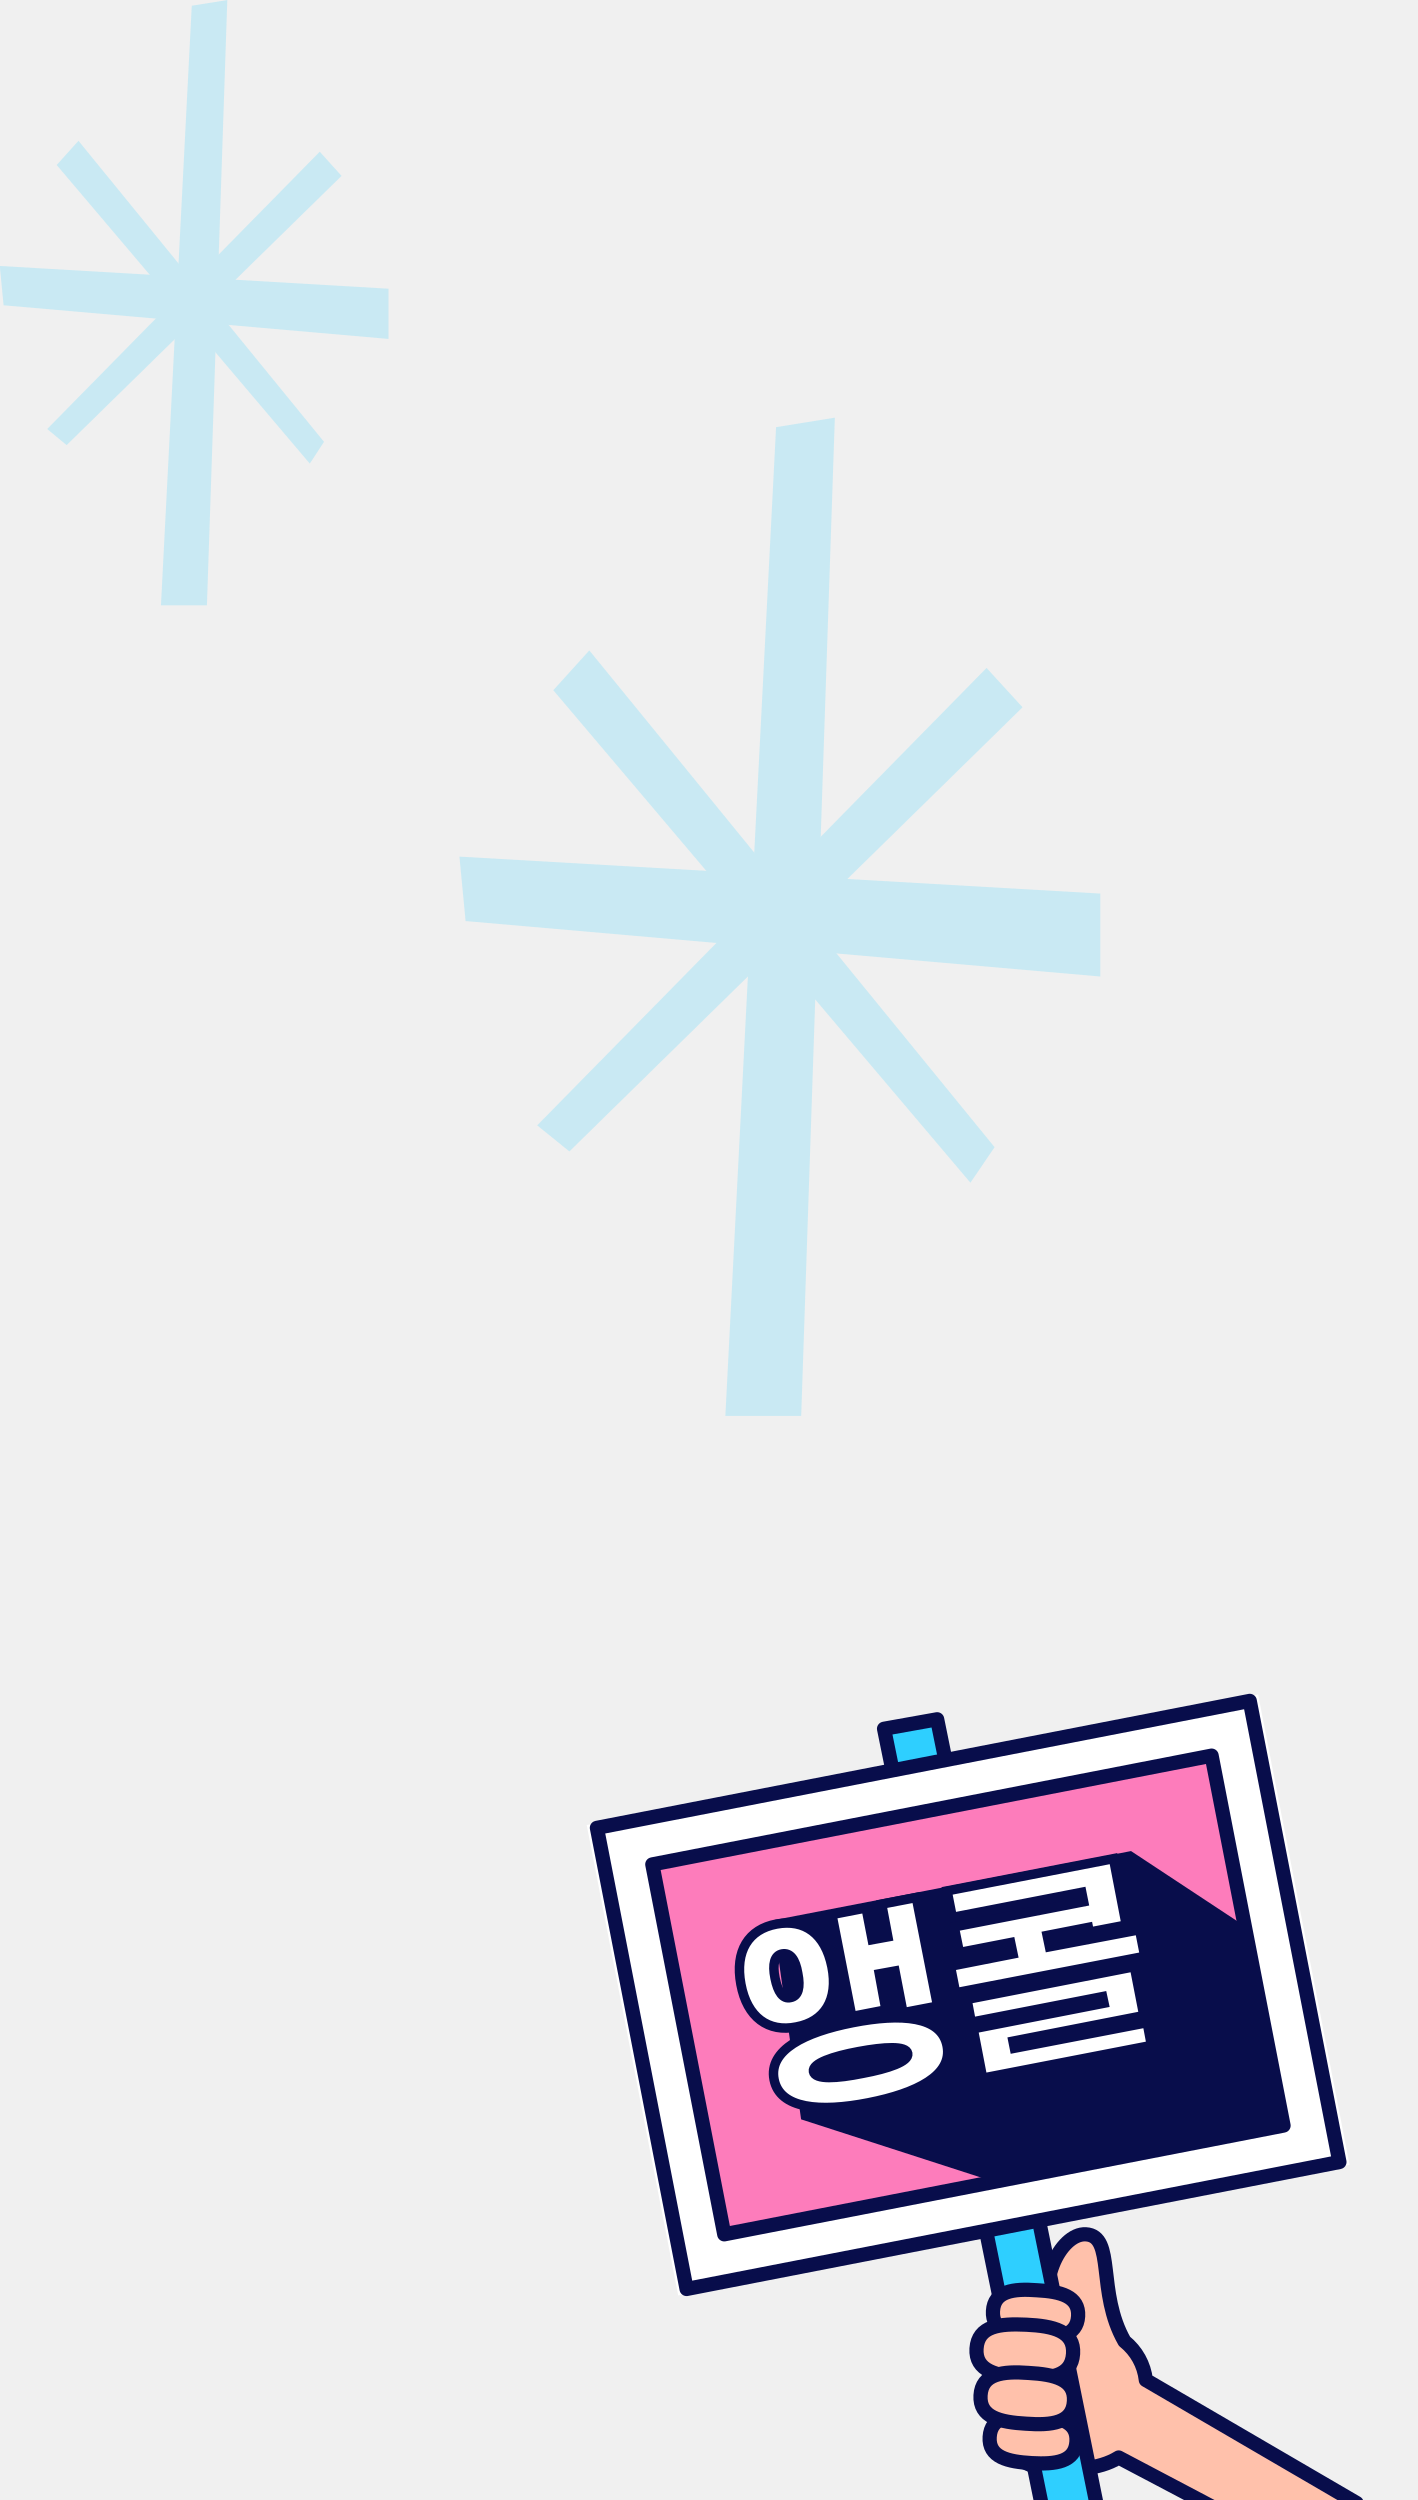
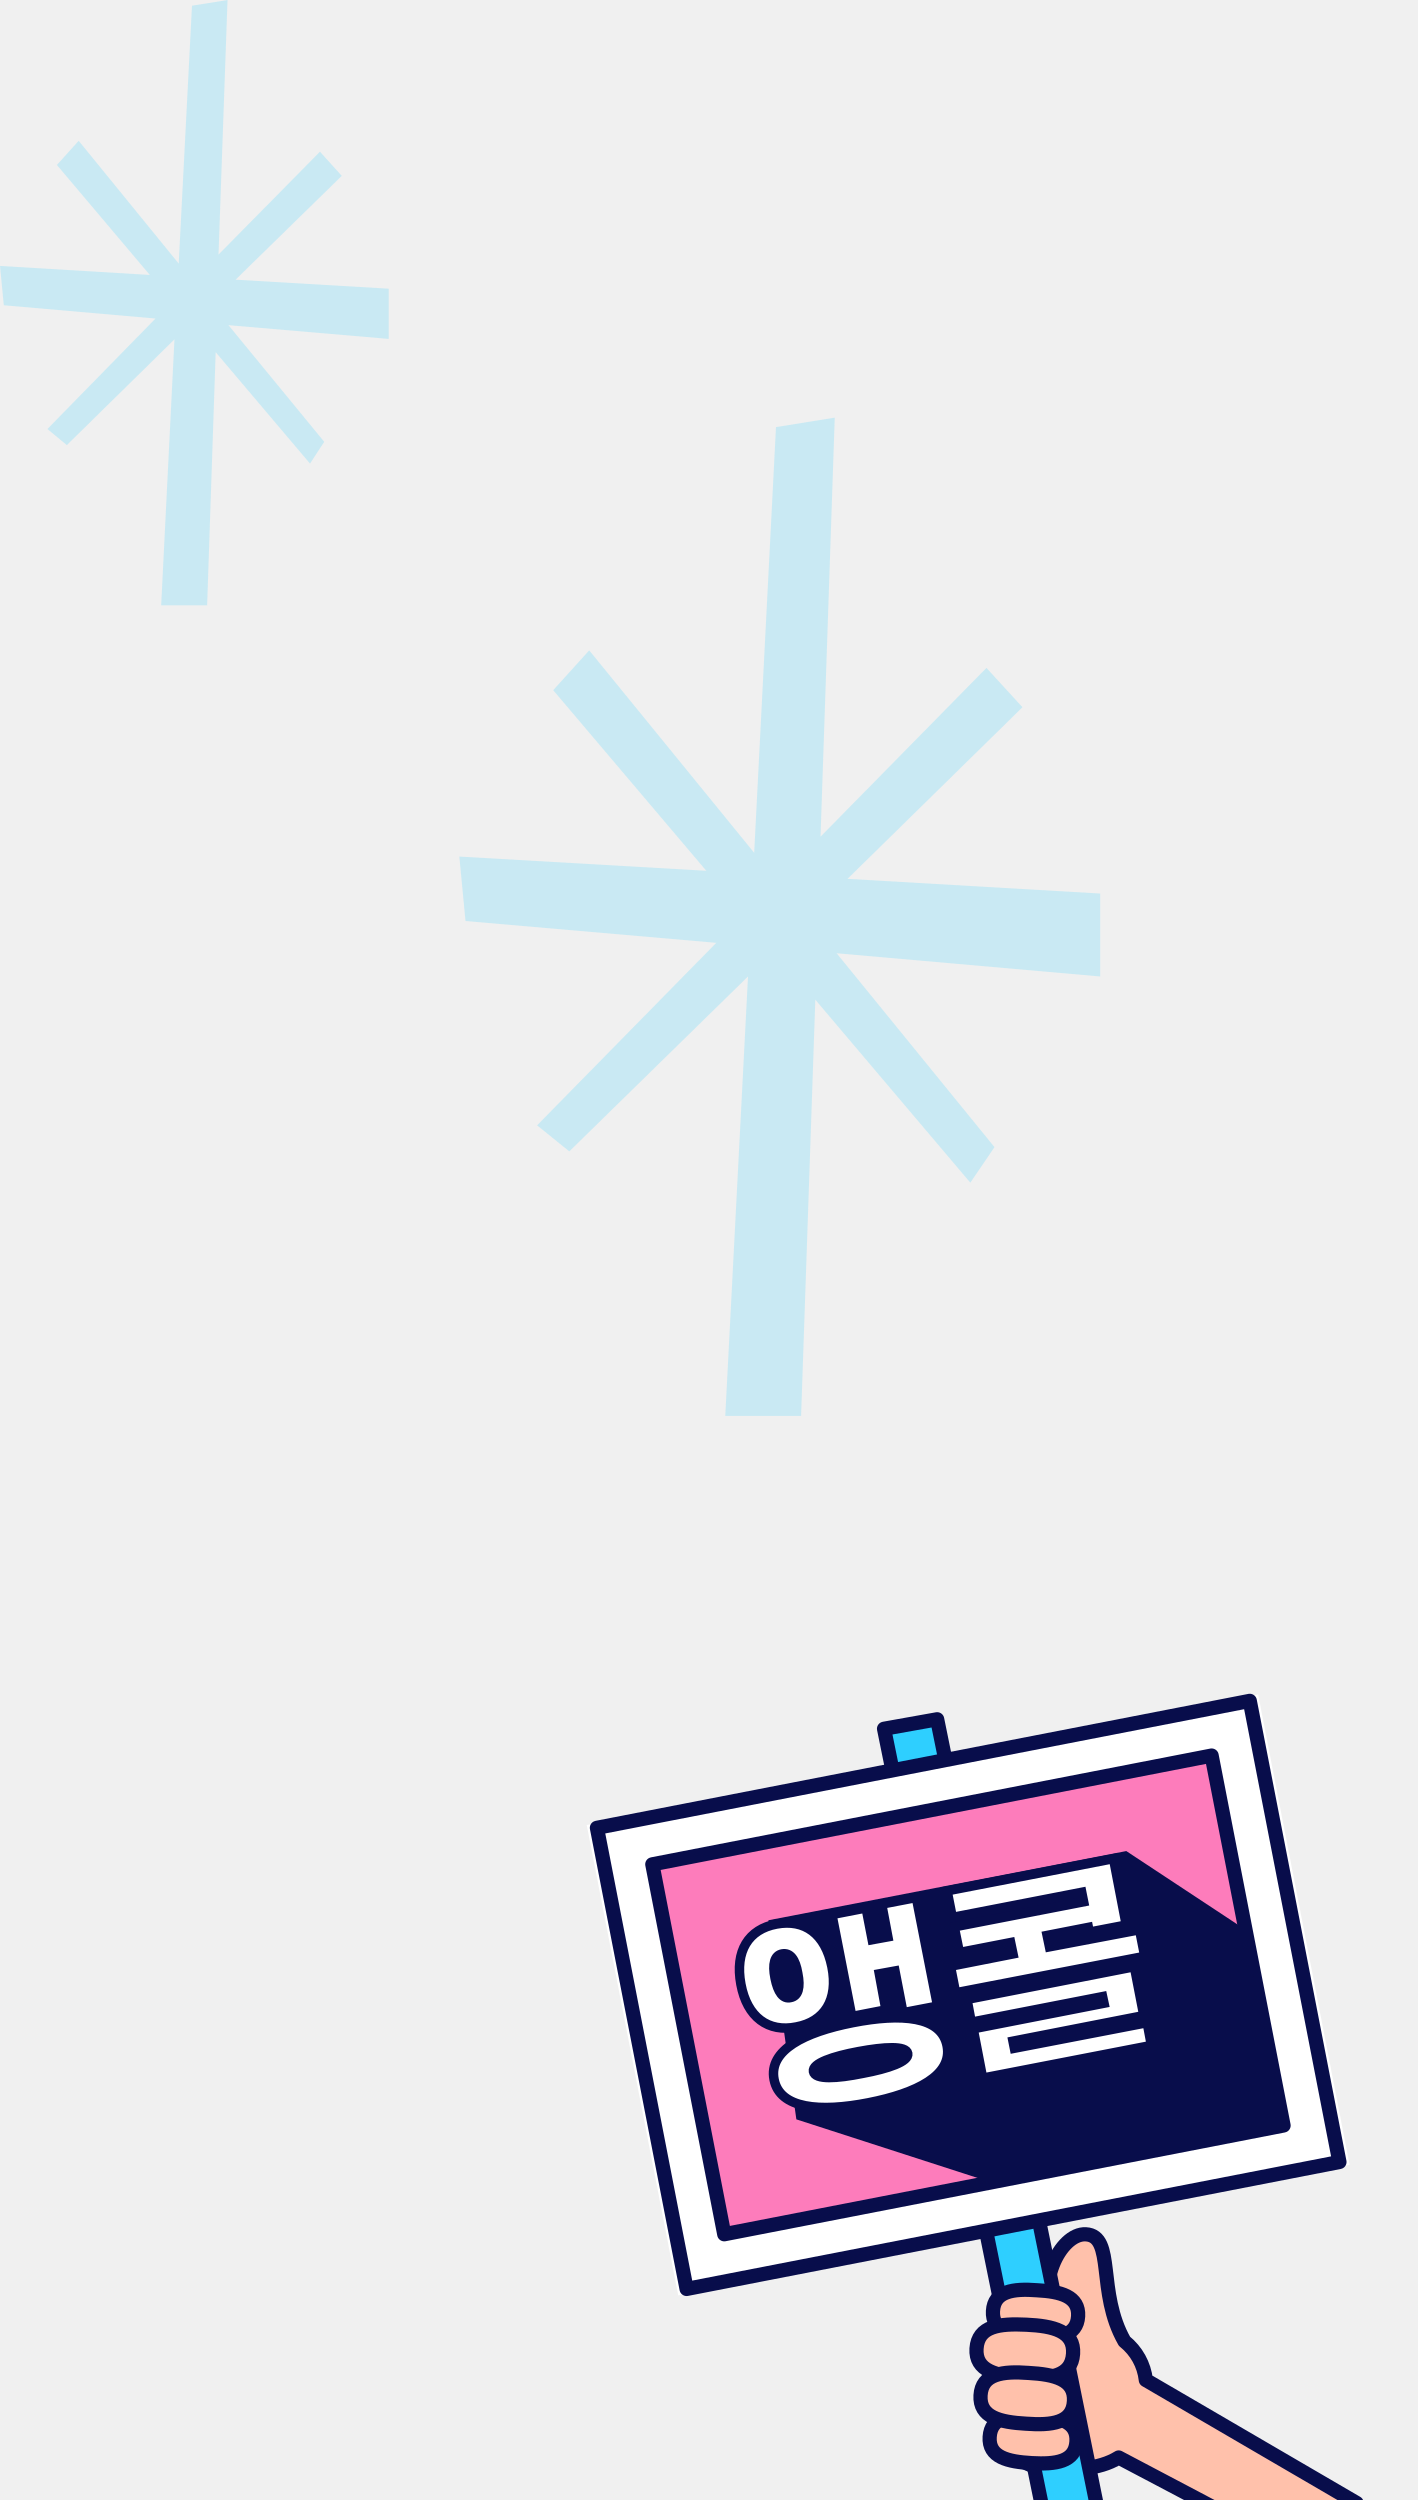
<svg xmlns="http://www.w3.org/2000/svg" xmlns:xlink="http://www.w3.org/1999/xlink" version="1.1" x="0px" y="0px" viewBox="0 0 299 527.4" style="enable-background:new 0 0 299 527.4;" xml:space="preserve">
  <style type="text/css">
- 	.st0{opacity:0.2;}
- 	.st1{fill:#2ECFFF;}
- 	.st2{fill:#080D4B;}
- 	.st3{enable-background:new    ;}
- 	.st4{fill:#FFFFFF;}
- 	.st5{fill:none;stroke:#080D4B;stroke-width:2;}
- 	.st6{clip-path:url(#SVGID_00000083770323420245157420000000091724947168307391_);}
- 	.st7{fill:#FFC1AB;}
- 	.st8{fill:none;stroke:#080D4B;stroke-width:3;stroke-linecap:round;stroke-linejoin:round;stroke-miterlimit:4;}
- 	.st9{fill:none;stroke:#080D4B;stroke-width:3;stroke-linecap:round;stroke-linejoin:round;}
- 	.st10{fill:none;stroke:#080D4B;stroke-width:3.001;stroke-linecap:round;stroke-linejoin:round;stroke-miterlimit:4.002;}
- 	.st11{fill:#FD7CBB;}
- 	.st12{fill:#FFFFFF;stroke:#080D4B;stroke-width:2;}
+ .st0{opacity:0.2;fill:#2ECFFF;}
+ .st1{enable-background:new    ;}
+ .st2{fill:#FFFFFF;}
+ .st3{clip-path:url(#SVGID_00000072986015898350561130000017732642168038536851_);}
+ .st4{fill:#FFC1AB;}
+ .st5{fill:none;stroke:#080D4B;stroke-width:3;stroke-linecap:round;stroke-linejoin:round;stroke-miterlimit:4;}
+ .st6{fill:#2ECFFF;}
+ .st7{fill:none;stroke:#080D4B;stroke-width:3;stroke-linecap:round;stroke-linejoin:round;}
+ .st8{fill:none;stroke:#080D4B;stroke-width:3.001;stroke-linecap:round;stroke-linejoin:round;stroke-miterlimit:4.002;}
+ .st9{fill:#FD7CBB;}
+ .st10{fill:#080D4B;}
+ .st11{fill:#FFFFFF;stroke:#080D4B;stroke-width:2;}
+ .st12{clip-path:url(#SVGID_00000043439079669877327940000001288412170846579372_);fill:url(#SVGID_00000154422117943221883800000003671372244741835433_);}
+ 	
+ .a1 {transform-origin:13% 12%; animation:star linear infinite 2.0s;}
+ .a2 {transform-origin:55% 36.5%; animation:star linear infinite 2.0s 0.6s;}
+ 	
+ @keyframes star {
+ 0% {transform:scale(1);}	
+ 55% {transform:scale(0.7);;}
+ 100% {transform:scale(1);}
+ }
+ 	
+ .g1 {display:none;}
</style>
-   <g id="Layer_1">
-     <g id="Group_112048" transform="translate(1219.854 272.104)" class="st0">
-       <path id="Path_38158" class="st1" d="M-1171.9-272.1l-4.3,127.7h-9.7l6.5-126.5L-1171.9-272.1z" />
-       <path id="Path_38159" class="st1" d="M-1137.9-211.2v10.6l-81.2-7.1l-0.8-8.3L-1137.9-211.2z" />
-       <path id="Path_38160" class="st1" d="M-1209.9-181.6l57.5-58.5l4.6,5.1l-58,56.8L-1209.9-181.6z" />
-       <path id="Path_38161" class="st1" d="M-1154.5-174.3l-53.4-63l4.6-5.1l51.8,63.5L-1154.5-174.3z" />
-     </g>
-     <g id="Group_112084" transform="translate(1316.82 360.208)" class="st0">
-       <path id="Path_38158-2" class="st1" d="M-1140.7-272.1l-7.1,210.6h-16l10.7-208.6L-1140.7-272.1z" />
-       <path id="Path_38159-2" class="st1" d="M-1084.7-171.7v17.5l-133.9-11.7l-1.3-13.6L-1084.7-171.7z" />
-       <path id="Path_38160-2" class="st1" d="M-1203.5-122.8l94.8-96.5l7.6,8.3l-95.6,93.7L-1203.5-122.8z" />
-       <path id="Path_38161-2" class="st1" d="M-1112.1-110.7l-88-103.9l7.6-8.4l85.5,104.8L-1112.1-110.7z" />
-     </g>
-     <path id="Path_38304" class="st2" d="M169.3,441.7l43.7,11.7l59-14.7l-10.3-42l-25.9-15.2L161.2,400L169.3,441.7z" />
-     <g class="st3">
-       <path class="st4" d="M167.3,422.4c-5.8,1.5-10.5-1.5-12.2-8.4s1-11.6,6.8-13.1s10.4,1.5,12.2,8.4    C175.9,416.2,173.2,421,167.3,422.4z M165.8,416.3c1.6-0.4,2-2.2,1.3-5.2c-0.8-3-1.9-4.4-3.6-4c-1.6,0.4-2,2.2-1.3,5.2    C163,415.3,164.2,416.7,165.8,416.3z M199.3,424.6c1.5,6.2-5.9,10.3-16,12.8s-18.6,2.3-20.1-3.8c-1.5-6.2,5.9-10.3,16-12.8    S197.8,418.5,199.3,424.6z M191.1,426.7c-0.4-1.7-5-1.2-10.4,0.2c-5.4,1.3-9.7,3-9.3,4.7s5,1.2,10.4-0.2S191.5,428.4,191.1,426.7z     M186.1,417.7l-7.1,1.8l-5.3-21.2l7.1-1.8l1.6,6.6l3.2-0.8l-1.7-6.8l7.2-1.8l5.7,22.7l-7.2,1.8l-2.2-8.7l-3.2,0.8L186.1,417.7z" />
-       <path class="st4" d="M238.3,398.1l1.4,5.5l-39.4,9.8l-1.4-5.5l13-3.3l-0.6-2.4l-10.7,2.7l-1.3-5.4l27-6.7l-0.5-2l-27,6.7l-1.4-5.5    l34.7-8.6l3.5,13.9l-7.7,1.9l-0.2-1l-8.6,2.1l0.6,2.4L238.3,398.1z M213.5,424.4l27.7-6.9l1.2,4.8l-35.2,8.8l-2.6-10.3l27.3-6.8    l-0.4-1.4l-27.4,6.8l-1.2-4.7l34.9-8.7l2.5,10.2L213,423L213.5,424.4z" />
-     </g>
-     <g class="st3">
-       <path class="st5" d="M167.3,422.4c-5.8,1.5-10.5-1.5-12.2-8.4s1-11.6,6.8-13.1s10.4,1.5,12.2,8.4    C175.9,416.2,173.2,421,167.3,422.4z M165.8,416.3c1.6-0.4,2-2.2,1.3-5.2c-0.8-3-1.9-4.4-3.6-4c-1.6,0.4-2,2.2-1.3,5.2    C163,415.3,164.2,416.7,165.8,416.3z M199.3,424.6c1.5,6.2-5.9,10.3-16,12.8s-18.6,2.3-20.1-3.8c-1.5-6.2,5.9-10.3,16-12.8    S197.8,418.5,199.3,424.6z M191.1,426.7c-0.4-1.7-5-1.2-10.4,0.2c-5.4,1.3-9.7,3-9.3,4.7s5,1.2,10.4-0.2S191.5,428.4,191.1,426.7z     M186.1,417.7l-7.1,1.8l-5.3-21.2l7.1-1.8l1.6,6.6l3.2-0.8l-1.7-6.8l7.2-1.8l5.7,22.7l-7.2,1.8l-2.2-8.7l-3.2,0.8L186.1,417.7z" />
-       <path class="st5" d="M238.3,398.1l1.4,5.5l-39.4,9.8l-1.4-5.5l13-3.3l-0.6-2.4l-10.7,2.7l-1.3-5.4l27-6.7l-0.5-2l-27,6.7l-1.4-5.5    l34.7-8.6l3.5,13.9l-7.7,1.9l-0.2-1l-8.6,2.1l0.6,2.4L238.3,398.1z M213.5,424.4l27.7-6.9l1.2,4.8l-35.2,8.8l-2.6-10.3l27.3-6.8    l-0.4-1.4l-27.4,6.8l-1.2-4.7l34.9-8.7l2.5,10.2L213,423L213.5,424.4z" />
+   <g id="star">
+     <polygon class="st0 a1" points="82,60.9 49.7,59 72.1,37.1 67.5,32 46.1,53.7 48,0 40.5,1.2 37.7,55.6 16.6,29.7 12,34.8 31.6,58    0,56.1 0.8,64.4 32.8,67.2 10,90.5 14.1,93.9 36.8,71.6 34,127.7 43.7,127.7 45.5,74.3 65.4,97.8 68.4,93.2 48.2,68.6 82,71.5  " />
+     <polygon class="st0 a2" points="232.1,188.5 178.8,185.4 215.7,149.2 208.1,140.9 173.1,176.5 176.1,88.1 163.7,90.1 159.1,179.9    124.3,137.2 116.7,145.6 149,183.7 96.9,180.7 98.2,194.3 151.1,198.9 113.3,237.4 120.1,242.9 157.8,206 153,298.7 169,298.7    172,210.9 204.7,249.5 209.8,242 176.5,201.1 232.1,206  " />
+     <g class="st1">
+       <path class="st2" d="M167.3,422.4c-5.8,1.5-10.5-1.5-12.2-8.4s1-11.6,6.8-13.1s10.4,1.5,12.2,8.4    C175.9,416.2,173.2,421,167.3,422.4z M165.8,416.3c1.6-0.4,2-2.2,1.3-5.2c-0.8-3-1.9-4.4-3.6-4c-1.6,0.4-2,2.2-1.3,5.2    C163,415.3,164.2,416.7,165.8,416.3z M199.3,424.6c1.5,6.2-5.9,10.3-16,12.8s-18.6,2.3-20.1-3.8c-1.5-6.2,5.9-10.3,16-12.8    S197.8,418.5,199.3,424.6z M191.1,426.7c-0.4-1.7-5-1.2-10.4,0.2c-5.4,1.3-9.7,3-9.3,4.7s5,1.2,10.4-0.2S191.5,428.4,191.1,426.7z     M186.1,417.7l-7.1,1.8l-5.3-21.2l7.1-1.8l1.6,6.6l3.2-0.8l-1.7-6.8l7.2-1.8l5.7,22.7l-7.2,1.8l-2.2-8.7l-3.2,0.8L186.1,417.7z" />
+       <path class="st2" d="M238.3,398.1l1.4,5.5l-39.4,9.8l-1.4-5.5l13-3.3l-0.6-2.4l-10.7,2.7l-1.3-5.4l27-6.7l-0.5-2l-27,6.7l-1.4-5.5    l34.7-8.6l3.5,13.9l-7.7,1.9l-0.2-1l-8.6,2.1l0.6,2.4L238.3,398.1z M213.5,424.4l27.7-6.9l1.2,4.8l-35.2,8.8l-2.6-10.3l27.3-6.8    l-0.4-1.4l-27.4,6.8l-1.2-4.7l34.9-8.7l2.5,10.2L213,423L213.5,424.4z" />
    </g>
  </g>
-   <g id="Layer_2">
-     <g id="Group_112627" transform="translate(-5 2)">
-       <g>
-         <defs>
-           <rect id="SVGID_1_" x="115.7" y="336.6" width="188.4" height="189" />
-         </defs>
-         <clipPath id="SVGID_00000078005288601775626160000007977608725254818221_">
-           <use xlink:href="#SVGID_1_" style="overflow:visible;" />
-         </clipPath>
-         <g id="Group_112092_00000166637137595960747890000000772872169857212582_" style="clip-path:url(#SVGID_00000078005288601775626160000007977608725254818221_);">
-           <g id="Group_112097" transform="translate(52.044 -32.184) rotate(17)">
-             <path id="Path_38293_00000090982209731684405670000006499310313126173590_" class="st7" d="M391.9,463.9l-50.1-11.8       c-1.3-3-3.7-5.3-6.7-6.5c0,0,0,0,0,0c-8.7-8.2-8.3-20.7-14.4-19.2c-5.3,1.3-7.3,14-0.4,19.7l-0.1,0c-8.3,2-8.9,9.3-6.9,17.5       c2,8.3,5.9,14.4,14.2,12.4c4.7-1.1,10.3-2.8,13.6-6.6l50.8,9.7" />
-             <path id="Path_38294_00000104695429098155348660000002610017111678814644_" class="st8" d="M391.9,463.9l-50.1-11.8       c-1.3-3-3.7-5.3-6.7-6.5c0,0,0,0,0,0c-8.7-8.2-8.3-20.7-14.4-19.2c-5.3,1.3-7.3,14-0.4,19.7l-0.1,0c-8.3,2-8.9,9.3-6.9,17.5       c2,8.3,5.9,14.4,14.2,12.4c4.7-1.1,10.3-2.8,13.6-6.6l50.8,9.7" />
-           </g>
-           <path id="Path_38295_00000152253812462654893970000006231423616792203166_" class="st1" d="M224.3,529l-33.8-166.8l11.2-2      L235.5,527" />
-           <path id="Path_38296_00000147932087600410448370000003644808712714558365_" class="st9" d="M225.3,529.1l-33.8-166.4l11.2-2      l33.8,166.4" />
-           <rect id="Rectangle_20509_00000080197024462447083580000008532132004592631194_" x="137.1" y="368.3" transform="matrix(0.9816 -0.1909 0.1909 0.9816 -76.1154 47.6551)" class="st4" width="144.3" height="101.1" />
-           <rect id="Rectangle_20510_00000033368754845141764410000001329711404790685837_" x="139.1" y="369.3" transform="matrix(0.9816 -0.1909 0.1909 0.9816 -76.1154 47.6549)" class="st10" width="140.3" height="99.1" />
-           <path id="Path_38303_00000052100832519906714580000000892674354461770410_" class="st11" d="M142.1,391l119-23.1l15.3,78.7      l-119,23.1L142.1,391z" />
-           <g id="Group_112098" transform="translate(52.044 -32.184) rotate(17)">
-             <path id="Path_38297_00000077303708280620221140000004039131710478510514_" class="st7" d="M324.2,443.4c1,4.1-2.7,5.8-7.6,6.9       c-4.8,1.2-8.9,1.4-9.9-2.7c-1-4.1,2.7-5.8,7.6-6.9C319.1,439.5,323.2,439.3,324.2,443.4" />
-             <path id="Path_38298_00000132080240124644939430000011850441460601042823_" class="st8" d="M324.2,443.4c1,4.1-2.7,5.8-7.6,6.9       c-4.8,1.2-8.9,1.4-9.9-2.7c-1-4.1,2.7-5.8,7.6-6.9C319.1,439.5,323.2,439.3,324.2,443.4z" />
-             <path id="Path_38299_00000021089604095973645320000008377300980005947279_" class="st7" d="M331.6,468.8c1,4.2-2.8,5.9-7.7,7.1       c-4.9,1.2-9.1,1.5-10.1-2.7c-1-4.2,2.8-5.9,7.7-7.1C326.5,464.9,330.6,464.6,331.6,468.8" />
-             <path id="Path_38300_00000111889865967192642230000002286323824146545054_" class="st8" d="M331.6,468.8c1,4.2-2.8,5.9-7.7,7.1       c-4.9,1.2-9.1,1.5-10.1-2.7c-1-4.2,2.8-5.9,7.7-7.1C326.5,464.9,330.6,464.6,331.6,468.8z" />
-             <path id="Path_38305_00000183235343798031313610000004401828310462998414_" class="st7" d="M325.5,451.3       c1.1,4.7-3.1,6.5-8.6,7.9c-5.5,1.3-10.1,1.6-11.2-3c-1.1-4.7,3.1-6.5,8.6-7.9S324.4,446.6,325.5,451.3" />
-             <path id="Path_38306_00000116922210489363735470000015200211644450772145_" class="st8" d="M325.5,451.3       c1.1,4.7-3.1,6.5-8.6,7.9c-5.5,1.3-10.1,1.6-11.2-3c-1.1-4.7,3.1-6.5,8.6-7.9S324.4,446.6,325.5,451.3z" />
-             <path id="Path_38301_00000084505376268545186640000016377495969408444301_" class="st7" d="M328.6,460.8c1.1,4.5-3,6.3-8.3,7.5       c-5.3,1.3-9.8,1.6-10.9-2.9c-1.1-4.5,3-6.3,8.3-7.5C323,456.6,327.5,456.3,328.6,460.8" />
-             <path id="Path_38302_00000175317479889702913440000011150709094802655365_" class="st8" d="M328.6,460.8c1.1,4.5-3,6.3-8.3,7.5       c-5.3,1.3-9.8,1.6-10.9-2.9c-1.1-4.5,3-6.3,8.3-7.5C323,456.6,327.5,456.3,328.6,460.8z" />
-           </g>
-           <rect id="Rectangle_20512_00000183228737377189914600000005636996703027783590_" x="149.1" y="379.1" transform="matrix(0.9816 -0.1909 0.1909 0.9816 -76.1152 47.6538)" class="st10" width="120.2" height="79.5" />
-           <path id="Path_38372" class="st2" d="M174,445.1l43,13.9l59.7-11.6l-8.1-42.4l-25-16.5l-75.5,14.6L174,445.1z" />
-           <g transform="matrix(1, 0, 0, 1, 5, -2)">
-             <path id="Path_38373-2" class="st12" d="M175.5,414.9c-1.4-7-5.8-10.1-11.7-9c-5.9,1.1-8.8,5.7-7.5,12.7s5.8,10.2,11.7,9       C173.9,426.5,176.9,421.9,175.5,414.9z M185.5,416.4l3.3-0.6l1.7,8.8l7.3-1.4l-4.5-22.9l-7.3,1.4l1.3,6.9l-3.3,0.6l-1.3-6.7       l-7.2,1.4l4.2,21.5l7.2-1.4L185.5,416.4z M163.5,417.3c-0.6-3-0.1-4.8,1.5-5.1c1.7-0.3,2.8,1.1,3.3,4.1c0.6,3,0.1,4.8-1.5,5.1       C165.2,421.8,164.1,420.3,163.5,417.3z M179.9,426.7c-10.2,2-17.8,5.8-16.6,12c1.2,6.2,9.7,6.9,19.9,4.9s17.8-5.8,16.6-12       C198.6,425.3,190.1,424.7,179.9,426.7z M182,437.4c-5.4,1.1-10.1,1.4-10.4-0.4c-0.3-1.7,4.1-3.2,9.5-4.2s10.1-1.3,10.4,0.4       C191.8,434.9,187.4,436.4,182,437.4z M221.4,410.7l-0.5-2.4l8.7-1.7l0.2,1l7.8-1.5l-2.7-14l-35.1,6.8l1.1,5.6l27.3-5.3l0.4,2       l-27.3,5.3l1.1,5.4l10.8-2.1l0.5,2.4l-13.2,2.6l1.1,5.6l39.9-7.7l-1.1-5.6L221.4,410.7z M213.7,430.6l27.6-5.4l-2-10.3       l-35.3,6.9l0.9,4.8l27.7-5.4l0.3,1.4l-27.6,5.4l2,10.4l35.6-6.9l-0.9-4.8l-28,5.4L213.7,430.6z" />
+   <g id="앵콜">
+     <g id="Layer_2_00000066507674713754919550000014164224372594202255_">
+       <g id="Group_112627" transform="translate(-5 2)">
+         <g>
+           <g>
+             <defs>
+               <rect id="SVGID_1_" x="115.7" y="336.6" width="188.4" height="189" />
+             </defs>
+             <clipPath id="SVGID_00000042728939348626128310000007732152005689057210_">
+               <use xlink:href="#SVGID_1_" style="overflow:visible;" />
+             </clipPath>
+             <g id="Group_112092_00000166637137595960747890000000772872169857212582_" style="clip-path:url(#SVGID_00000042728939348626128310000007732152005689057210_);">
+               <g id="Group_112097" transform="translate(52.044 -32.184) rotate(17)">
+                 <path id="Path_38293_00000090982209731684405670000006499310313126173590_" class="st4" d="M391.9,463.9l-50.1-11.8         c-1.3-3-3.7-5.3-6.7-6.5l0,0c-8.7-8.2-8.3-20.7-14.4-19.2c-5.3,1.3-7.3,14-0.4,19.7h-0.1c-8.3,2-8.9,9.3-6.9,17.5         c2,8.3,5.9,14.4,14.2,12.4c4.7-1.1,10.3-2.8,13.6-6.6l50.8,9.7" />
+                 <path id="Path_38294_00000104695429098155348660000002610017111678814644_" class="st5" d="M391.9,463.9l-50.1-11.8         c-1.3-3-3.7-5.3-6.7-6.5l0,0c-8.7-8.2-8.3-20.7-14.4-19.2c-5.3,1.3-7.3,14-0.4,19.7h-0.1c-8.3,2-8.9,9.3-6.9,17.5         c2,8.3,5.9,14.4,14.2,12.4c4.7-1.1,10.3-2.8,13.6-6.6l50.8,9.7" />
+               </g>
+               <path id="Path_38295_00000152253812462654893970000006231423616792203166_" class="st6" d="M224.3,529l-33.8-166.8l11.2-2        L235.5,527" />
+               <path id="Path_38296_00000147932087600410448370000003644808712714558365_" class="st7" d="M225.3,529.1l-33.8-166.4l11.2-2        l33.8,166.4" />
+               <rect id="Rectangle_20509_00000080197024462447083580000008532132004592631194_" x="137.1" y="368.3" transform="matrix(0.9816 -0.1909 0.1909 0.9816 -76.1115 47.6479)" class="st2" width="144.3" height="101.1" />
+               <rect id="Rectangle_20510_00000033368754845141764410000001329711404790685837_" x="139.1" y="369.3" transform="matrix(0.9816 -0.1909 0.1909 0.9816 -76.1115 47.6479)" class="st8" width="140.3" height="99.1" />
+               <path id="Path_38303_00000052100832519906714580000000892674354461770410_" class="st9" d="M142.1,391l119-23.1l15.3,78.7        l-119,23.1L142.1,391z" />
+               <g id="Group_112098" transform="translate(52.044 -32.184) rotate(17)">
+                 <path id="Path_38297_00000077303708280620221140000004039131710478510514_" class="st4" d="M324.2,443.4         c1,4.1-2.7,5.8-7.6,6.9c-4.8,1.2-8.9,1.4-9.9-2.7s2.7-5.8,7.6-6.9C319.1,439.5,323.2,439.3,324.2,443.4" />
+                 <path id="Path_38298_00000132080240124644939430000011850441460601042823_" class="st5" d="M324.2,443.4         c1,4.1-2.7,5.8-7.6,6.9c-4.8,1.2-8.9,1.4-9.9-2.7s2.7-5.8,7.6-6.9C319.1,439.5,323.2,439.3,324.2,443.4z" />
+                 <path id="Path_38299_00000021089604095973645320000008377300980005947279_" class="st4" d="M331.6,468.8         c1,4.2-2.8,5.9-7.7,7.1c-4.9,1.2-9.1,1.5-10.1-2.7s2.8-5.9,7.7-7.1C326.5,464.9,330.6,464.6,331.6,468.8" />
+                 <path id="Path_38300_00000111889865967192642230000002286323824146545054_" class="st5" d="M331.6,468.8         c1,4.2-2.8,5.9-7.7,7.1c-4.9,1.2-9.1,1.5-10.1-2.7s2.8-5.9,7.7-7.1C326.5,464.9,330.6,464.6,331.6,468.8z" />
+                 <path id="Path_38305_00000183235343798031313610000004401828310462998414_" class="st4" d="M325.5,451.3         c1.1,4.7-3.1,6.5-8.6,7.9c-5.5,1.3-10.1,1.6-11.2-3c-1.1-4.7,3.1-6.5,8.6-7.9S324.4,446.6,325.5,451.3" />
+                 <path id="Path_38306_00000116922210489363735470000015200211644450772145_" class="st5" d="M325.5,451.3         c1.1,4.7-3.1,6.5-8.6,7.9c-5.5,1.3-10.1,1.6-11.2-3c-1.1-4.7,3.1-6.5,8.6-7.9S324.4,446.6,325.5,451.3z" />
+                 <path id="Path_38301_00000084505376268545186640000016377495969408444301_" class="st4" d="M328.6,460.8         c1.1,4.5-3,6.3-8.3,7.5c-5.3,1.3-9.8,1.6-10.9-2.9c-1.1-4.5,3-6.3,8.3-7.5C323,456.6,327.5,456.3,328.6,460.8" />
+                 <path id="Path_38302_00000175317479889702913440000011150709094802655365_" class="st5" d="M328.6,460.8         c1.1,4.5-3,6.3-8.3,7.5c-5.3,1.3-9.8,1.6-10.9-2.9c-1.1-4.5,3-6.3,8.3-7.5C323,456.6,327.5,456.3,328.6,460.8z" />
+               </g>
+               <rect id="Rectangle_20512_00000183228737377189914600000005636996703027783590_" x="149.1" y="379.1" transform="matrix(0.9816 -0.1909 0.1909 0.9816 -76.114 47.6387)" class="st8" width="120.2" height="79.5" />
+               <path id="Path_38372" class="st10" d="M173,445.1l43,13.9l59.7-11.6l-8.1-42.4l-25-16.5l-75.5,14.6L173,445.1z" />
+               <g transform="matrix(1, 0, 0, 1, 5, -2)">
+                 <path id="Path_38373-2" class="st11" d="M175.5,414.9c-1.4-7-5.8-10.1-11.7-9s-8.8,5.7-7.5,12.7s5.8,10.2,11.7,9         C173.9,426.5,176.9,421.9,175.5,414.9z M185.5,416.4l3.3-0.6l1.7,8.8l7.3-1.4l-4.5-22.9l-7.3,1.4l1.3,6.9l-3.3,0.6l-1.3-6.7         l-7.2,1.4l4.2,21.5l7.2-1.4L185.5,416.4z M163.5,417.3c-0.6-3-0.1-4.8,1.5-5.1c1.7-0.3,2.8,1.1,3.3,4.1         c0.6,3,0.1,4.8-1.5,5.1C165.2,421.8,164.1,420.3,163.5,417.3z M179.9,426.7c-10.2,2-17.8,5.8-16.6,12s9.7,6.9,19.9,4.9         s17.8-5.8,16.6-12C198.6,425.3,190.1,424.7,179.9,426.7z M182,437.4c-5.4,1.1-10.1,1.4-10.4-0.4c-0.3-1.7,4.1-3.2,9.5-4.2         s10.1-1.3,10.4,0.4C191.8,434.9,187.4,436.4,182,437.4z M221.4,410.7l-0.5-2.4l8.7-1.7l0.2,1l7.8-1.5l-2.7-14l-35.1,6.8         l1.1,5.6l27.3-5.3l0.4,2l-27.3,5.3l1.1,5.4l10.8-2.1l0.5,2.4l-13.2,2.6l1.1,5.6l39.9-7.7l-1.1-5.6L221.4,410.7z M213.7,430.6         l27.6-5.4l-2-10.3l-35.3,6.9l0.9,4.8l27.7-5.4l0.3,1.4l-27.6,5.4l2,10.4l35.6-6.9l-0.9-4.8l-28,5.4L213.7,430.6z" />
+               </g>
+             </g>
          </g>
        </g>
      </g>
    </g>
  </g>
+   <g id="Layer_3">
+ </g>
+   <g id="Layer_4">
+     <g>
+       <defs>
+         <rect id="SVGID_00000128476248482143312100000000644352457771414693_" x="145.6" y="382.4" transform="matrix(0.9804 -0.1972 0.1972 0.9804 -78.9228 48.6109)" width="118.1" height="76.5" />
+       </defs>
+       <clipPath id="SVGID_00000035507925636104495060000006801795139321416106_">
+         <use xlink:href="#SVGID_00000128476248482143312100000000644352457771414693_" style="overflow:visible;" />
+       </clipPath>
+       <linearGradient id="SVGID_00000070108691923232879840000017364971388342254222_" gradientUnits="userSpaceOnUse" x1="164.419" y1="451.588" x2="254.079" y2="443.801" gradientTransform="matrix(1.2531 0.5196 -1.6101 3.8831 713.3512 -1420.45)">
+         <stop offset="0.106" style="stop-color:#FFFFFF;stop-opacity:0" />
+         <stop offset="0.455" style="stop-color:#FFFFFF" />
+         <stop offset="0.844" style="stop-color:#FFFFFF;stop-opacity:0" />
+       </linearGradient>
+       <polygon class="g1" style="clip-path:url(#SVGID_00000035507925636104495060000006801795139321416106_);fill:url(#SVGID_00000070108691923232879840000017364971388342254222_);" points="   250.3,546.8 157.9,508.4 242.5,304.5 334.9,342.8" />
+     </g>
+   </g>
</svg>
